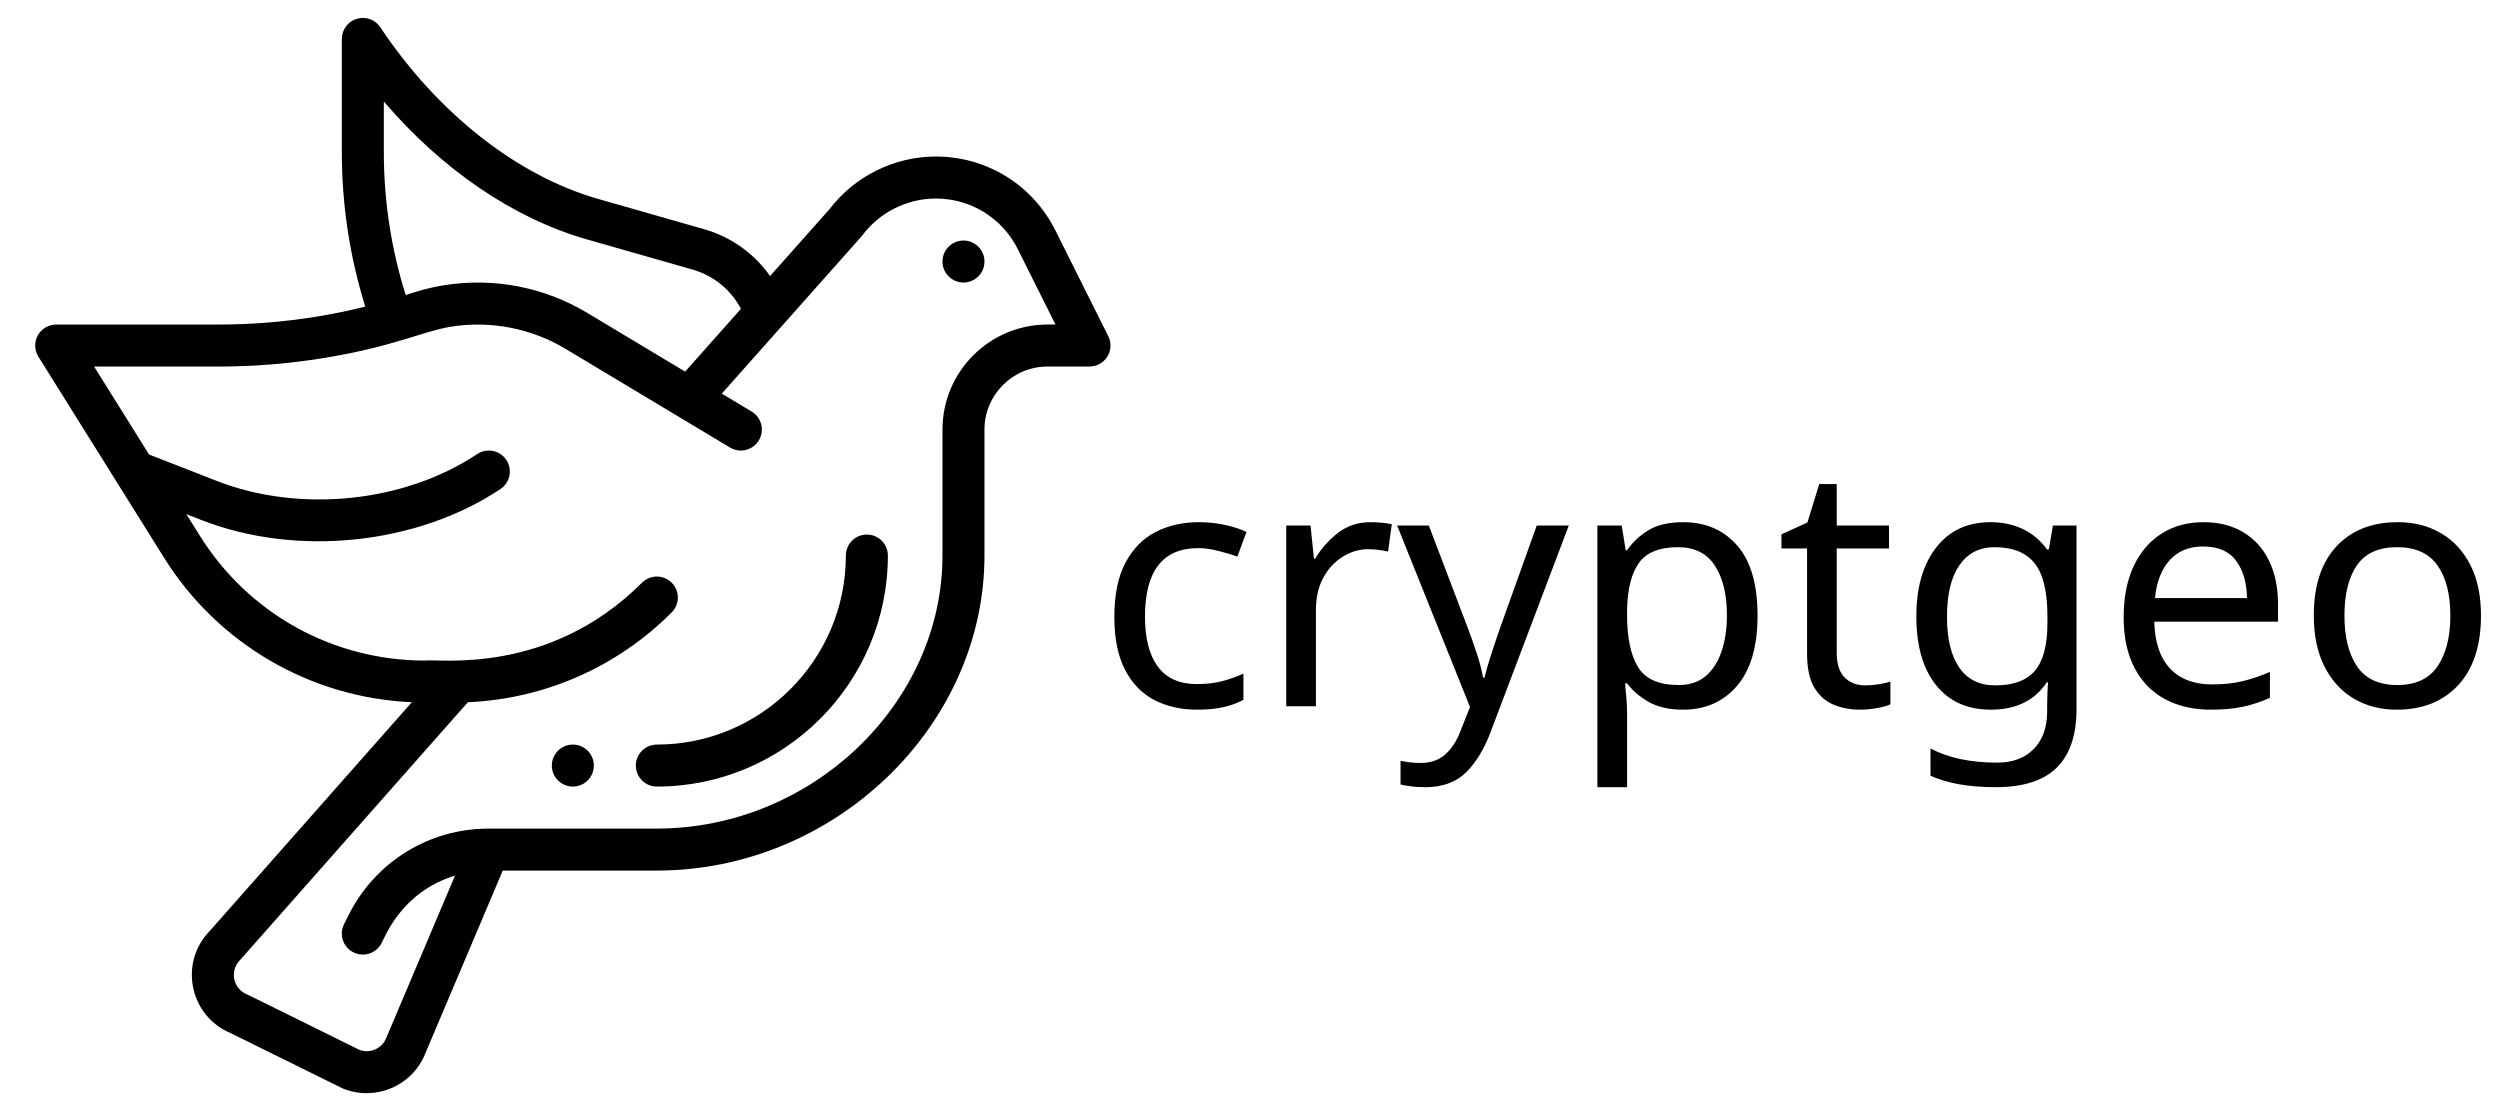
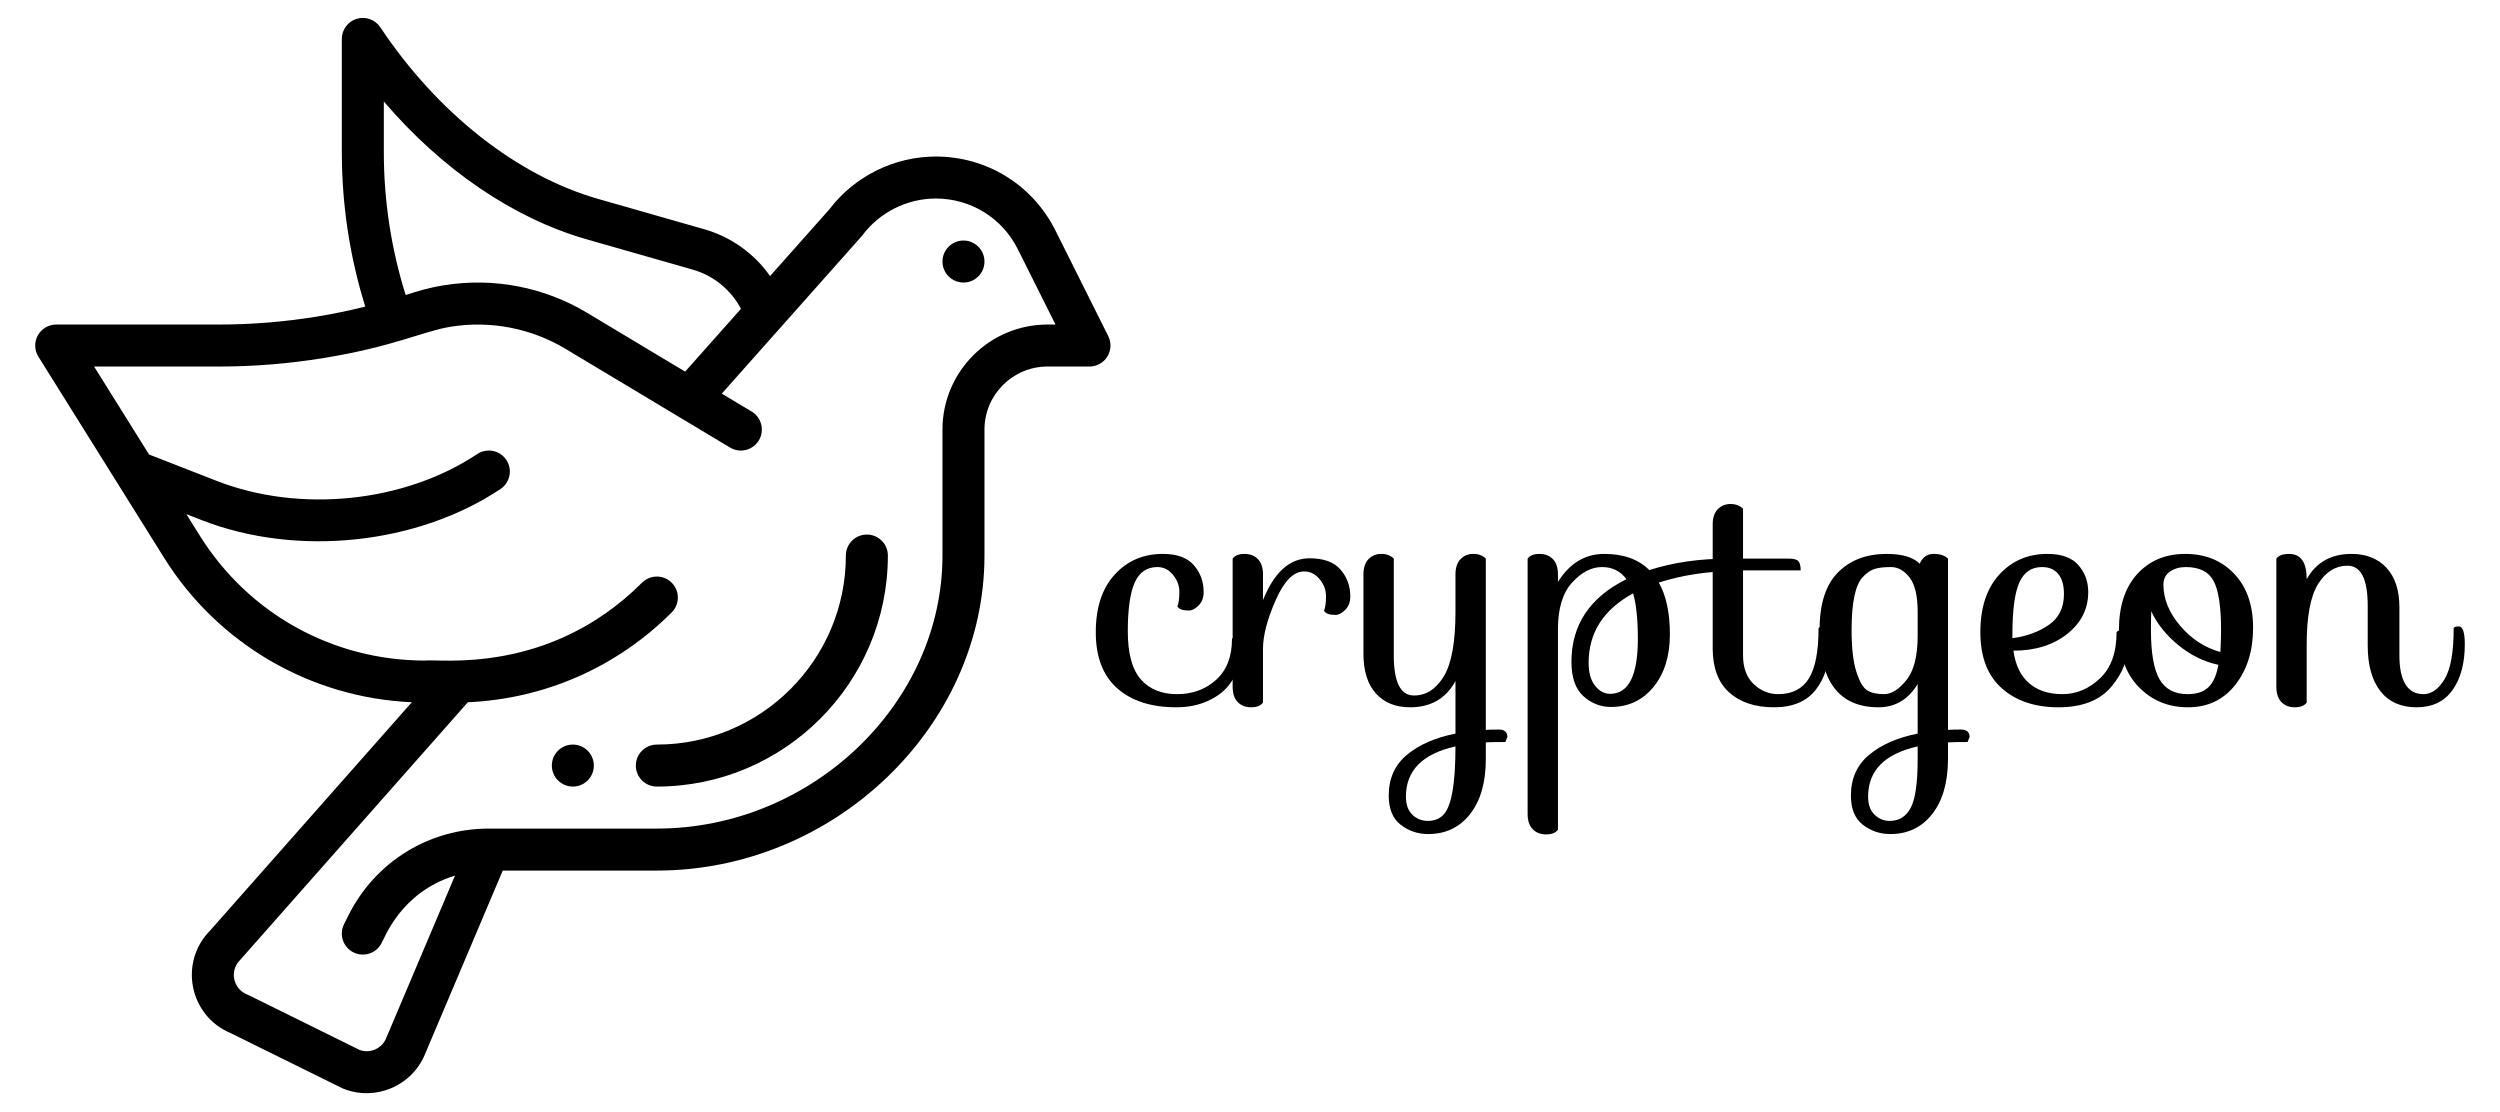
<svg xmlns="http://www.w3.org/2000/svg" width="100%" height="100%" viewBox="0 0 450 200" version="1.1" xml:space="preserve" style="fill-rule:evenodd;clip-rule:evenodd;stroke-linejoin:round;stroke-miterlimit:2;">
  <g id="Logo">
    <clipPath id="_clip1">
      <rect x="6.336" y="3.225" width="193.55" height="193.55" />
    </clipPath>
    <g clip-path="url(#_clip1)">
      <g>
        <g>
          <path d="M173.425,43.296c-2.087,-0 -3.78,1.693 -3.78,3.78c-0,2.087 1.693,3.78 3.78,3.78c2.087,0 3.78,-1.693 3.78,-3.78c0,-2.087 -1.693,-3.78 -3.78,-3.78Z" style="fill-rule:nonzero;" />
        </g>
      </g>
      <g>
        <g>
          <path d="M103.112,134.023c-2.087,-0 -3.781,1.693 -3.781,3.78c0,2.087 1.694,3.78 3.781,3.78c2.086,0 3.78,-1.693 3.78,-3.78c-0,-2.087 -1.694,-3.78 -3.78,-3.78Z" style="fill-rule:nonzero;" />
        </g>
      </g>
      <g>
        <g>
          <path d="M156.036,96.22c-2.088,-0 -3.781,1.692 -3.781,3.78c0,18.76 -15.262,34.023 -34.022,34.023c-2.088,-0 -3.781,1.692 -3.781,3.78c0,2.088 1.693,3.78 3.781,3.78c22.929,0 41.583,-18.654 41.583,-41.583c-0,-2.088 -1.693,-3.78 -3.78,-3.78Z" style="fill-rule:nonzero;" />
        </g>
      </g>
      <g>
        <g>
          <path d="M199.488,60.507l-9.515,-19.026c-4.102,-8.207 -12.35,-13.306 -21.527,-13.306c-7.479,-0 -14.626,3.547 -19.154,9.498l-10.679,12.016c-2.846,-4.047 -7.021,-7.049 -11.83,-8.421l-19.102,-5.459c-14.623,-4.178 -28.92,-15.441 -39.227,-30.901c-0.924,-1.386 -2.646,-2.003 -4.241,-1.521c-1.594,0.483 -2.684,1.953 -2.684,3.618l-0,20.372c-0,9.468 1.417,18.804 4.219,27.813c-2.936,0.73 -5.896,1.34 -8.843,1.816c-5.772,0.936 -11.653,1.411 -17.48,1.411l-29.308,-0c-1.374,-0 -2.64,0.746 -3.307,1.948c-0.666,1.202 -0.627,2.671 0.101,3.836l22.637,36.219c9.672,15.473 26.329,25.183 44.578,25.983l-36.36,41.158c-5.602,5.728 -3.655,15.315 3.746,18.396l20.017,9.887c0.089,0.044 0.179,0.084 0.271,0.121c5.79,2.313 12.389,-0.496 14.726,-6.279l13.969,-32.982l27.738,0c31.966,0 58.972,-25.967 58.972,-56.704l0,-22.682c0,-6.253 5.088,-11.341 11.341,-11.341l7.56,0c1.311,0 2.528,-0.678 3.216,-1.793c0.689,-1.114 0.752,-2.506 0.166,-3.677Zm-130.399,-42.236c10.418,12.203 23.307,21.034 36.515,24.808l19.103,5.459c3.726,1.063 6.866,3.624 8.666,7.048l-10.048,11.307l-17.652,-10.591c-7.646,-4.588 -16.746,-6.412 -25.776,-4.951c-2.838,0.46 -4.649,1.038 -6.877,1.759c-2.609,-8.332 -3.931,-16.971 -3.931,-25.733l0,-9.106Zm119.457,40.146c-10.422,-0 -18.901,8.479 -18.901,18.901l-0,22.682c-0,26.639 -23.544,49.144 -51.412,49.144l-30.243,-0c-10.77,-0 -20.451,5.983 -25.265,15.615l-0.797,1.596c-0.934,1.867 -0.177,4.137 1.691,5.071c1.867,0.934 4.138,0.176 5.071,-1.691c0.44,-0.586 3.306,-9.102 13.21,-12.125l-12.349,29.159c-0.01,0.024 -0.02,0.047 -0.029,0.071c-0.75,1.877 -2.864,2.851 -4.8,2.148c-21.279,-10.506 -19.997,-9.888 -20.252,-9.99c-2.526,-1.01 -3.191,-4.259 -1.267,-6.182c0.13,-0.131 8.026,-9.078 41.009,-46.411c13.867,-0.617 26.841,-6.319 36.694,-16.172c1.476,-1.476 1.476,-3.87 0,-5.346c-1.476,-1.477 -3.87,-1.476 -5.346,-0c-16.827,16.828 -36.803,13.634 -39.028,14.014c-16.603,0 -31.771,-8.407 -40.573,-22.488l-2.417,-3.868l2.729,1.065c17.307,6.753 38.919,4.347 53.816,-5.586c1.737,-1.158 2.207,-3.505 1.049,-5.242c-1.159,-1.737 -3.505,-2.207 -5.243,-1.048c-13.085,8.724 -31.922,10.666 -46.875,4.832l-12.185,-4.753l-9.896,-15.836l22.488,0c6.231,0 12.519,-0.507 18.689,-1.507c12.711,-2.055 18.051,-4.855 22.992,-5.655c7.182,-1.163 14.516,0.274 20.678,3.97l29.625,17.775c1.789,1.074 4.112,0.494 5.186,-1.296c1.075,-1.79 0.495,-4.113 -1.295,-5.187l-5.378,-3.226c26.56,-29.893 25.14,-28.272 25.32,-28.511c3.101,-4.136 8.038,-6.605 13.204,-6.605c6.294,0 11.951,3.497 14.764,9.127l6.779,13.555l-1.443,-0Z" style="fill-rule:nonzero;" />
        </g>
      </g>
    </g>
-     <text x="197.239px" y="127.131px" style="font-family:'Sofia-Regular', 'Sofia';font-size:60.681px;">cryptgeon</text>
+     <g>
+       <path d="M222.664,114.692c0.85,-0 1.274,0.586 1.274,1.759c0,1.174 -0.242,2.347 -0.728,3.52c-0.485,1.173 -1.183,2.326 -2.093,3.459c-0.91,1.132 -2.185,2.063 -3.823,2.791c-1.639,0.728 -3.489,1.092 -5.552,1.092c-4.531,0 -8.081,-1.143 -10.65,-3.428c-2.569,-2.286 -3.853,-5.644 -3.853,-10.073c-0,-4.43 1.133,-7.889 3.398,-10.377c2.265,-2.488 5.158,-3.732 8.677,-3.732c2.549,0 4.41,0.678 5.583,2.033c1.173,1.355 1.76,2.964 1.76,4.824c-0,1.012 -0.304,1.821 -0.91,2.428c-0.607,0.606 -1.194,0.91 -1.76,0.91c-1.052,-0 -1.74,-0.243 -2.063,-0.728c0.242,-0.607 0.364,-1.477 0.364,-2.61c-0,-1.132 -0.385,-2.164 -1.153,-3.094c-0.769,-0.931 -1.699,-1.396 -2.792,-1.396c-1.901,0 -3.266,0.93 -4.095,2.791c-0.83,1.861 -1.244,4.784 -1.244,8.769c-0,3.984 0.778,6.867 2.336,8.647c1.557,1.78 3.732,2.67 6.523,2.67c2.791,-0 5.138,-0.86 7.039,-2.579c1.901,-1.72 2.852,-4.157 2.852,-7.312c0.04,-0.243 0.344,-0.364 0.91,-0.364Z" style="fill-rule:nonzero;" />
+       <path d="M227.337,116.815l-0,9.649c-0.405,0.566 -1.113,0.849 -2.124,0.849c-1.012,0 -1.821,-0.313 -2.428,-0.94c-0.606,-0.627 -0.91,-1.548 -0.91,-2.761l0,-23.059c0.405,-0.566 1.113,-0.85 2.124,-0.85c1.011,0 1.821,0.314 2.427,0.941c0.607,0.627 0.911,1.547 0.911,2.761l-0,4.612c2.022,-5.017 4.814,-7.525 8.373,-7.525c2.549,0 4.41,0.678 5.583,2.033c1.173,1.355 1.76,2.963 1.76,4.824c-0,1.012 -0.304,1.821 -0.91,2.427c-0.607,0.607 -1.194,0.911 -1.76,0.911c-1.052,-0 -1.74,-0.243 -2.063,-0.728c0.242,-0.607 0.364,-1.477 0.364,-2.61c-0,-1.132 -0.384,-2.164 -1.153,-3.094c-0.769,-0.931 -1.699,-1.396 -2.791,-1.396c-1.902,-0 -3.611,1.729 -5.128,5.188c-1.517,3.459 -2.275,6.382 -2.275,8.768Z" style="fill-rule:nonzero;" />
+       <path d="M245.419,103.405c0,-1.214 0.304,-2.134 0.911,-2.761c0.606,-0.627 1.375,-0.941 2.306,-0.941c0.93,0 1.678,0.284 2.245,0.85l-0,17.415c-0,4.814 1.213,7.221 3.641,7.221c2.184,0 3.974,-1.153 5.37,-3.458c1.395,-2.306 2.093,-6.19 2.093,-11.651l0,-6.675c0,-1.214 0.304,-2.134 0.91,-2.761c0.607,-0.627 1.376,-0.941 2.306,-0.941c0.931,0 1.679,0.284 2.246,0.85l-0,30.826c0.485,-0.041 1.254,-0.061 2.305,-0.061c1.052,0 1.578,0.445 1.578,1.335l-0.364,0.91c-1.537,0 -2.71,0.021 -3.519,0.061l-0,3.034c-0,4.167 -0.941,7.454 -2.822,9.861c-1.881,2.407 -4.399,3.61 -7.555,3.61c-1.861,0 -3.509,-0.556 -4.945,-1.669c-1.436,-1.112 -2.155,-2.862 -2.155,-5.248c0,-3.075 1.093,-5.522 3.277,-7.343c2.185,-1.82 5.097,-3.095 8.738,-3.823l0,-9.466c-1.699,3.156 -4.429,4.733 -8.192,4.733c-2.589,0 -4.632,-0.829 -6.128,-2.488c-1.497,-1.658 -2.246,-4.045 -2.246,-7.16l0,-14.26Zm7.646,39.989c0,1.416 0.385,2.498 1.153,3.246c0.769,0.748 1.699,1.123 2.791,1.123c1.093,-0 1.983,-0.324 2.67,-0.971c1.538,-1.376 2.306,-5.522 2.306,-12.44c-5.946,1.335 -8.92,4.349 -8.92,9.042Z" style="fill-rule:nonzero;" />
+       <path d="M298.576,104.861c1.335,2.306 2.002,5.411 2.002,9.315c0,3.904 -0.981,7.059 -2.943,9.466c-1.962,2.407 -4.52,3.611 -7.676,3.611c-1.861,-0 -3.509,-0.648 -4.945,-1.942c-1.436,-1.295 -2.155,-3.358 -2.155,-6.19c0,-6.634 3.297,-11.59 9.891,-14.866c-1.051,-1.457 -2.518,-2.185 -4.399,-2.185c-1.881,0 -3.671,0.93 -5.37,2.791c-1.699,1.861 -2.549,4.653 -2.549,8.374l0,36.105c-0.404,0.567 -1.112,0.85 -2.124,0.85c-1.011,-0 -1.82,-0.314 -2.427,-0.941c-0.607,-0.627 -0.91,-1.547 -0.91,-2.761l-0,-45.935c0.405,-0.566 1.112,-0.85 2.124,-0.85c1.011,0 1.82,0.314 2.427,0.941c0.607,0.627 0.91,1.547 0.91,2.761l0,1.335c2.104,-3.358 4.885,-5.037 8.344,-5.037c3.459,0 6.159,0.971 8.101,2.913c4.247,-1.375 9.001,-2.063 14.26,-2.063c1.092,-0 1.638,0.445 1.638,1.335l-0.364,0.91c-4.895,0 -9.507,0.688 -13.835,2.063Zm-8.738,20.025c3.317,-0 4.976,-3.297 4.976,-9.891c-0,-3.479 -0.284,-6.21 -0.85,-8.192c-5.34,2.913 -8.01,7.08 -8.01,12.5c0,1.78 0.385,3.156 1.153,4.127c0.769,0.971 1.679,1.456 2.731,1.456Z" style="fill-rule:nonzero;" />
+       <path d="M308.285,94.424c-0,-1.213 0.303,-2.134 0.91,-2.761c0.607,-0.627 1.375,-0.94 2.306,-0.94c0.93,-0 1.679,0.283 2.245,0.849l0,8.981l8.313,-0c0.85,-0 1.406,0.162 1.669,0.485c0.263,0.324 0.394,0.87 0.394,1.639l-10.376,-0l0,15.291c0,2.225 0.637,3.945 1.911,5.158c1.275,1.214 2.741,1.821 4.4,1.821c2.508,-0 4.349,-0.931 5.522,-2.792c1.173,-1.861 1.76,-4.874 1.76,-9.041c0.08,-0.243 0.384,-0.364 0.91,-0.364c0.728,-0 1.092,1.072 1.092,3.216c-0,3.277 -0.819,5.987 -2.458,8.131c-1.638,2.144 -4.156,3.216 -7.554,3.216c-3.398,0 -6.089,-0.89 -8.071,-2.67c-1.982,-1.78 -2.973,-4.429 -2.973,-7.949l-0,-22.27Z" style="fill-rule:nonzero;" />
+       <path d="M345.543,101.463c0.526,-1.173 1.365,-1.76 2.518,-1.76c1.153,0 2.013,0.284 2.579,0.85l-0,30.826c0.485,-0.041 1.254,-0.061 2.306,-0.061c1.052,0 1.578,0.445 1.578,1.335l-0.365,0.91c-1.537,0 -2.71,0.021 -3.519,0.061l-0,3.155c-0.041,4.167 -1.001,7.434 -2.882,9.8c-1.882,2.367 -4.38,3.55 -7.494,3.55c-1.861,0 -3.51,-0.556 -4.946,-1.669c-1.436,-1.112 -2.154,-2.862 -2.154,-5.248c-0,-3.075 1.092,-5.522 3.277,-7.343c2.184,-1.82 5.097,-3.095 8.738,-3.823l-0,-8.92c-1.699,2.792 -4.046,4.187 -7.039,4.187c-7.08,0 -10.619,-4.632 -10.619,-13.896c-0,-4.692 1.102,-8.151 3.307,-10.376c2.204,-2.225 5.127,-3.338 8.768,-3.338c2.791,0 4.774,0.587 5.947,1.76Zm-0.364,12.986l-0,-4.308c-0,-2.873 -0.486,-4.936 -1.457,-6.19c-0.971,-1.254 -2.093,-1.881 -3.367,-1.881c-1.275,0 -2.276,0.121 -3.004,0.364c-0.728,0.243 -1.436,0.748 -2.124,1.517c-1.295,1.456 -1.942,4.612 -1.942,9.466c0,3.196 0.283,5.684 0.85,7.464c0.566,1.78 1.213,2.903 1.942,3.368c0.728,0.465 1.749,0.698 3.064,0.698c1.315,-0 2.65,-0.84 4.005,-2.519c1.355,-1.678 2.033,-4.338 2.033,-7.979Zm-0,22.209l-0,-2.306c-5.947,1.335 -8.92,4.349 -8.92,9.042c-0,1.416 0.384,2.498 1.153,3.246c0.768,0.748 1.678,1.123 2.73,1.123c1.699,-0 2.963,-0.789 3.793,-2.367c0.829,-1.578 1.244,-4.49 1.244,-8.738Z" style="fill-rule:nonzero;" />
+       <path d="M381.891,113.478c0.849,-0 1.274,0.647 1.274,1.942c-0,2.993 -1.042,5.724 -3.125,8.192c-2.084,2.467 -5.249,3.701 -9.497,3.701c-4.247,0 -7.656,-1.143 -10.224,-3.428c-2.569,-2.286 -3.854,-5.644 -3.854,-10.073c0,-4.43 1.133,-7.889 3.398,-10.377c2.266,-2.488 5.158,-3.732 8.678,-3.732c2.548,0 4.409,0.678 5.582,2.033c1.174,1.355 1.76,2.964 1.76,4.824c0,3.034 -1.264,5.553 -3.792,7.555c-2.529,2.003 -5.755,3.004 -9.679,3.004c0.364,2.589 1.305,4.541 2.822,5.856c1.517,1.314 3.519,1.972 6.007,1.972c2.488,-0 4.733,-0.941 6.736,-2.822c2.002,-1.881 3.003,-4.642 3.003,-8.283c0.041,-0.243 0.344,-0.364 0.911,-0.364Zm-19.661,0.85l-0,0.546c2.508,-0.324 4.682,-1.113 6.523,-2.367c1.841,-1.254 2.761,-3.115 2.761,-5.583c0,-1.577 -0.344,-2.781 -1.031,-3.61c-0.688,-0.829 -1.659,-1.244 -2.913,-1.244c-1.901,0 -3.267,0.93 -4.096,2.791c-0.829,1.861 -1.244,5.017 -1.244,9.467Z" style="fill-rule:nonzero;" />
+       <path d="M393.359,99.703c3.601,0 6.534,1.194 8.799,3.581c2.265,2.386 3.398,5.633 3.398,9.739c0,4.106 -1.062,7.514 -3.186,10.225c-2.124,2.71 -4.965,4.065 -8.525,4.065c-3.56,0 -6.524,-1.224 -8.89,-3.671c-2.367,-2.447 -3.55,-5.846 -3.55,-10.194c0,-4.349 1.102,-7.727 3.307,-10.134c2.205,-2.407 5.087,-3.611 8.647,-3.611Zm0.061,2.367c-1.092,0 -2.033,0.273 -2.822,0.819c-0.789,0.546 -1.183,1.325 -1.183,2.336c-0,2.589 1.011,5.067 3.034,7.434c2.023,2.366 4.43,3.934 7.221,4.703c0.081,-1.538 0.121,-2.852 0.121,-3.945c0,-4.207 -0.445,-7.15 -1.335,-8.829c-0.89,-1.679 -2.568,-2.518 -5.036,-2.518Zm-6.25,11.347c-0,4.127 0.516,7.08 1.547,8.86c1.032,1.78 2.721,2.67 5.067,2.67c1.618,-0 2.862,-0.415 3.732,-1.244c0.87,-0.83 1.466,-2.175 1.79,-4.036c-2.63,-0.566 -5.047,-1.759 -7.251,-3.58c-2.205,-1.82 -3.813,-3.843 -4.825,-6.068c-0.04,0.688 -0.06,1.821 -0.06,3.398Z" style="fill-rule:nonzero;" />
+       <path d="M442.571,112.75c0.729,-0 1.093,1.072 1.093,3.216c-0,3.438 -0.739,6.189 -2.215,8.252c-1.477,2.064 -3.631,3.095 -6.463,3.095c-2.832,0 -5.006,-0.971 -6.523,-2.912c-1.517,-1.942 -2.275,-4.693 -2.275,-8.253l-0,-7.1c-0,-4.814 -1.214,-7.221 -3.641,-7.221c-2.144,0 -3.904,1.093 -5.28,3.277c-1.375,2.185 -2.063,5.846 -2.063,10.983l0,10.377c-0.404,0.566 -1.112,0.849 -2.124,0.849c-1.011,0 -1.82,-0.313 -2.427,-0.94c-0.607,-0.627 -0.91,-1.548 -0.91,-2.761l0,-23.059c0.405,-0.566 1.173,-0.85 2.306,-0.85c2.103,0 3.155,1.517 3.155,4.552c1.699,-3.035 4.39,-4.552 8.071,-4.552c2.629,0 4.723,0.83 6.28,2.488c1.558,1.659 2.337,4.046 2.337,7.161l-0,8.616c-0,2.306 0.364,4.046 1.092,5.219c0.728,1.173 1.81,1.76 3.246,1.76c1.436,-0 2.7,-0.9 3.793,-2.701c1.092,-1.8 1.638,-4.844 1.638,-9.132c0.041,-0.243 0.344,-0.364 0.91,-0.364Z" style="fill-rule:nonzero;" />
+     </g>
  </g>
</svg>
